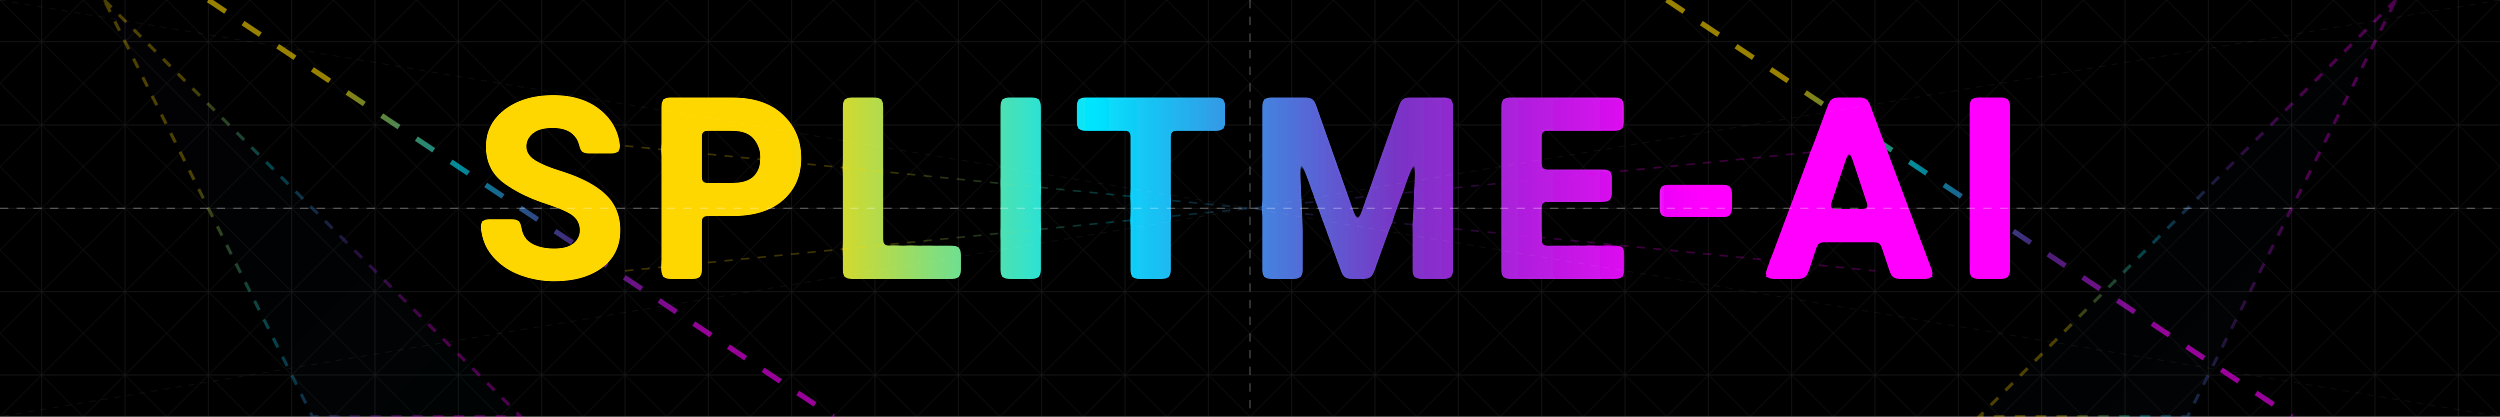
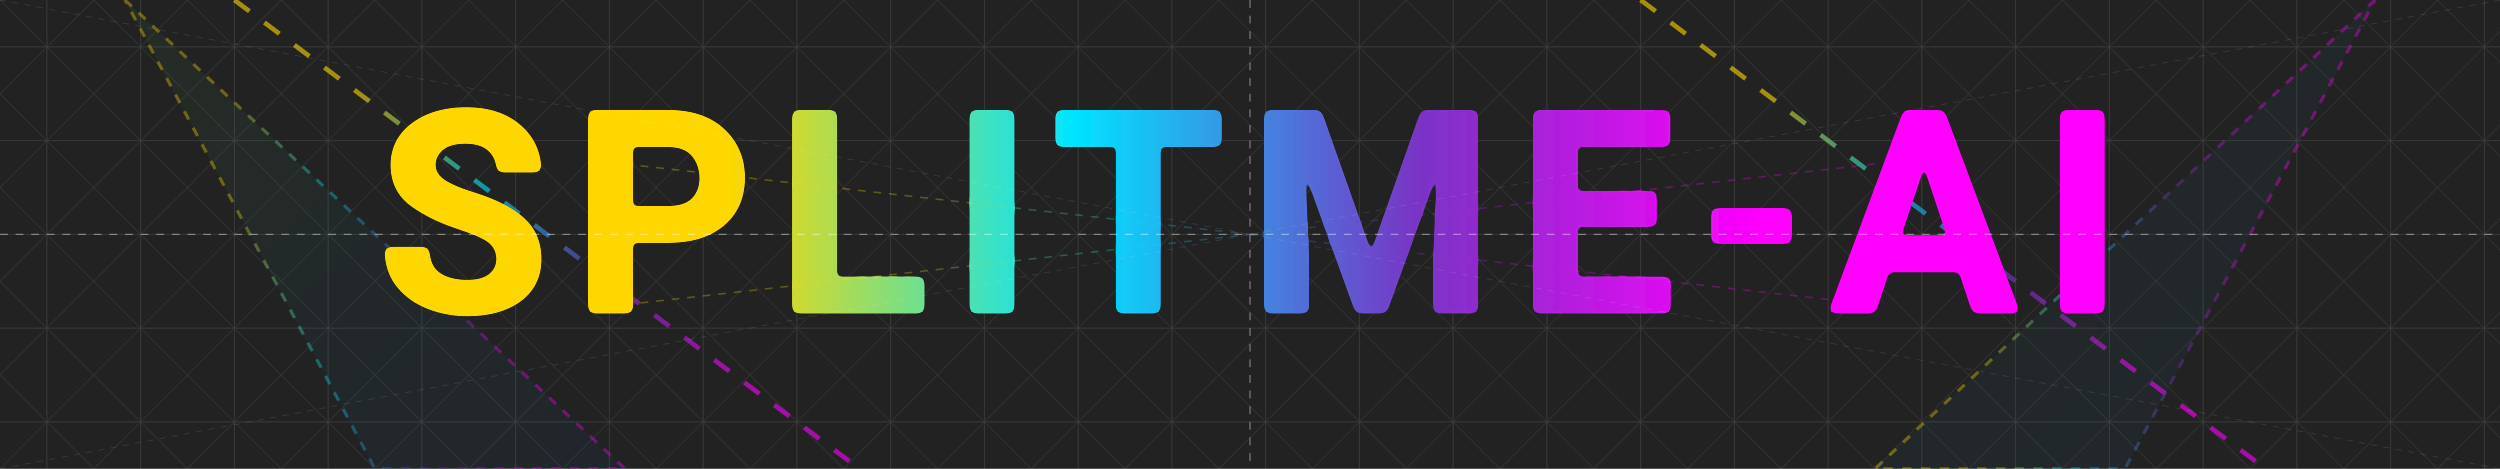
- <svg xmlns="http://www.w3.org/2000/svg" viewBox="0 0 1200 200" width="100%" height="200">
+ <svg xmlns="http://www.w3.org/2000/svg" viewBox="0 0 1600 300" width="100%" height="300">
  <defs>
    <linearGradient id="sliceGradientDark" x1="0%" y1="0%" x2="100%" y2="0%">
      <stop offset="20%" style="stop-color:#FFD700" />
      <stop offset="40%" style="stop-color:#00E5FF" />
      <stop offset="60%" style="stop-color:#7934C5" />
      <stop offset="80%" style="stop-color:#FF00FF" />
    </linearGradient>
-     <pattern id="slicePatternDark" x="0" y="0" width="40" height="40" patternUnits="userSpaceOnUse">
-       <path d="M0,20 L40,20 M20,0 L20,40 M0,0 L40,40 M40,0 L0,40" stroke="#FFFFFF" stroke-width="0.4" opacity="0.06" />
-       <path d="M20,0 L20,40 M0,20 L40,20" stroke="#FFFFFF" stroke-width="0.3" opacity="0.04" />
+     <pattern id="slicePatternDark" x="0" y="0" width="60" height="60" patternUnits="userSpaceOnUse">
+       <path d="M0,30 L60,30 M30,0 L30,60 M0,0 L60,60 M60,0 L0,60" stroke="#FFFFFF" stroke-width="0.6" opacity="0.08" />
+       <path d="M30,0 L30,60 M0,30 L60,30" stroke="#FFFFFF" stroke-width="0.4" opacity="0.05" />
    </pattern>
    <filter id="precisionGlowDark" x="-50%" y="-50%" width="200%" height="200%">
-       <feGaussianBlur in="SourceGraphic" stdDeviation="1.5" result="blur" />
+       <feGaussianBlur in="SourceGraphic" stdDeviation="2" result="blur" />
      <feColorMatrix in="blur" type="matrix" values="1 0 0 0 0  0 1 0 0 0  0 0 1 0 0  0 0 0 12 -3" result="glow" />
      <feMerge>
        <feMergeNode in="glow" />
        <feMergeNode in="SourceGraphic" />
      </feMerge>
    </filter>
    <linearGradient id="geometricAccentGradientDark" x1="0%" y1="0%" x2="100%" y2="100%">
-       <stop offset="0%" style="stop-color:#7934C5;stop-opacity:0.2" />
-       <stop offset="100%" style="stop-color:#00E5FF;stop-opacity:0.1" />
+       <stop offset="0%" style="stop-color:#4CAF50;stop-opacity:0.3" />
+       <stop offset="100%" style="stop-color:#0073E6;stop-opacity:0.2" />
    </linearGradient>
  </defs>
-   <rect width="1200" height="200" fill="#000000" />
-   <rect width="1200" height="200" fill="url(#slicePatternDark)" />
+   <rect width="1600" height="300" fill="#222222" />
+   <rect width="1600" height="300" fill="url(#slicePatternDark)" />
  <g opacity="0.6">
-     <path d="M100,0 L400,200" stroke="url(#sliceGradientDark)" stroke-width="2.5" stroke-dasharray="10 10" fill="none" />
-     <path d="M800,0 L1100,200" stroke="url(#sliceGradientDark)" stroke-width="2.5" stroke-dasharray="10 10" fill="none" />
-     <path d="M50,0 L250,200 L150,200 Z" fill="url(#geometricAccentGradientDark)" opacity="0.2" />
-     <path d="M1150,0 L950,200 L1050,200 Z" fill="url(#geometricAccentGradientDark)" opacity="0.2" />
-     <path d="M50,0 L250,200 L150,200 Z" fill="none" stroke="url(#sliceGradientDark)" stroke-width="1.5" stroke-dasharray="5 5" opacity="0.5" />
-     <path d="M1150,0 L950,200 L1050,200 Z" fill="none" stroke="url(#sliceGradientDark)" stroke-width="1.5" stroke-dasharray="5 5" opacity="0.5" />
+     <path d="M150,0 L550,300" stroke="url(#sliceGradientDark)" stroke-width="3" stroke-dasharray="12 12" fill="none" />
+     <path d="M1050,0 L1450,300" stroke="url(#sliceGradientDark)" stroke-width="3" stroke-dasharray="12 12" fill="none" />
+     <path d="M80,0 L400,300 L240,300 Z" fill="url(#geometricAccentGradientDark)" opacity="0.4" />
+     <path d="M1520,0 L1200,300 L1360,300 Z" fill="url(#geometricAccentGradientDark)" opacity="0.4" />
+     <path d="M80,0 L400,300 L240,300 Z" fill="none" stroke="url(#sliceGradientDark)" stroke-width="2" stroke-dasharray="6 6" opacity="0.6" />
+     <path d="M1520,0 L1200,300 L1360,300 Z" fill="none" stroke="url(#sliceGradientDark)" stroke-width="2" stroke-dasharray="6 6" opacity="0.6" />
  </g>
-   <g transform="translate(600, 100)" filter="url(#precisionGlowDark)">
-     <text font-family="Roboto, sans-serif" font-size="120" font-weight="bold" fill="url(#sliceGradientDark)" text-anchor="middle" dominant-baseline="middle" letter-spacing="0.08em">
+   <g transform="translate(800, 150)" filter="url(#precisionGlowDark)">
+     <text font-family="Roboto, sans-serif" font-size="180" font-weight="bold" fill="url(#sliceGradientDark)" text-anchor="middle" dominant-baseline="middle" letter-spacing="0.08em">
            SPLITME-AI
        </text>
    <g opacity="0.6">
-       <line x1="-300" y1="30" x2="300" y2="30" stroke="url(#sliceGradientDark)" stroke-width="1.2" stroke-dasharray="6 6" />
-       <line x1="-300" y1="-30" x2="300" y2="-30" stroke="url(#sliceGradientDark)" stroke-width="1.2" stroke-dasharray="6 6" />
-       <line x1="-300" y1="-30" x2="300" y2="30" stroke="url(#sliceGradientDark)" stroke-width="0.8" stroke-dasharray="4 4" opacity="0.4" />
-       <line x1="-300" y1="30" x2="300" y2="-30" stroke="url(#sliceGradientDark)" stroke-width="0.8" stroke-dasharray="4 4" opacity="0.4" />
+       <line x1="-400" y1="45" x2="400" y2="45" stroke="url(#sliceGradientDark)" stroke-width="1.5" stroke-dasharray="8 8" />
+       <line x1="-400" y1="-45" x2="400" y2="-45" stroke="url(#sliceGradientDark)" stroke-width="1.5" stroke-dasharray="8 8" />
+       <line x1="-400" y1="-45" x2="400" y2="45" stroke="url(#sliceGradientDark)" stroke-width="1" stroke-dasharray="5 5" opacity="0.5" />
+       <line x1="-400" y1="45" x2="400" y2="-45" stroke="url(#sliceGradientDark)" stroke-width="1" stroke-dasharray="5 5" opacity="0.5" />
    </g>
  </g>
-   <g opacity="0.3">
-     <path d="M0,100 L1200,100" stroke="#FFFFFF" stroke-width="0.6" stroke-dasharray="4 4" />
-     <path d="M600,0 L600,200" stroke="#FFFFFF" stroke-width="0.6" stroke-dasharray="4 4" />
-     <path d="M0,0 L1200,200" stroke="#FFFFFF" stroke-width="0.4" stroke-dasharray="3 3" opacity="0.2" />
-     <path d="M1200,0 L0,200" stroke="#FFFFFF" stroke-width="0.4" stroke-dasharray="3 3" opacity="0.2" />
+   <g opacity="0.4">
+     <path d="M0,150 L1600,150" stroke="#FFFFFF" stroke-width="0.8" stroke-dasharray="5 5" />
+     <path d="M800,0 L800,300" stroke="#FFFFFF" stroke-width="0.8" stroke-dasharray="5 5" />
+     <path d="M0,0 L1600,300" stroke="#FFFFFF" stroke-width="0.5" stroke-dasharray="4 4" opacity="0.3" />
+     <path d="M1600,0 L0,300" stroke="#FFFFFF" stroke-width="0.5" stroke-dasharray="4 4" opacity="0.3" />
  </g>
</svg>
